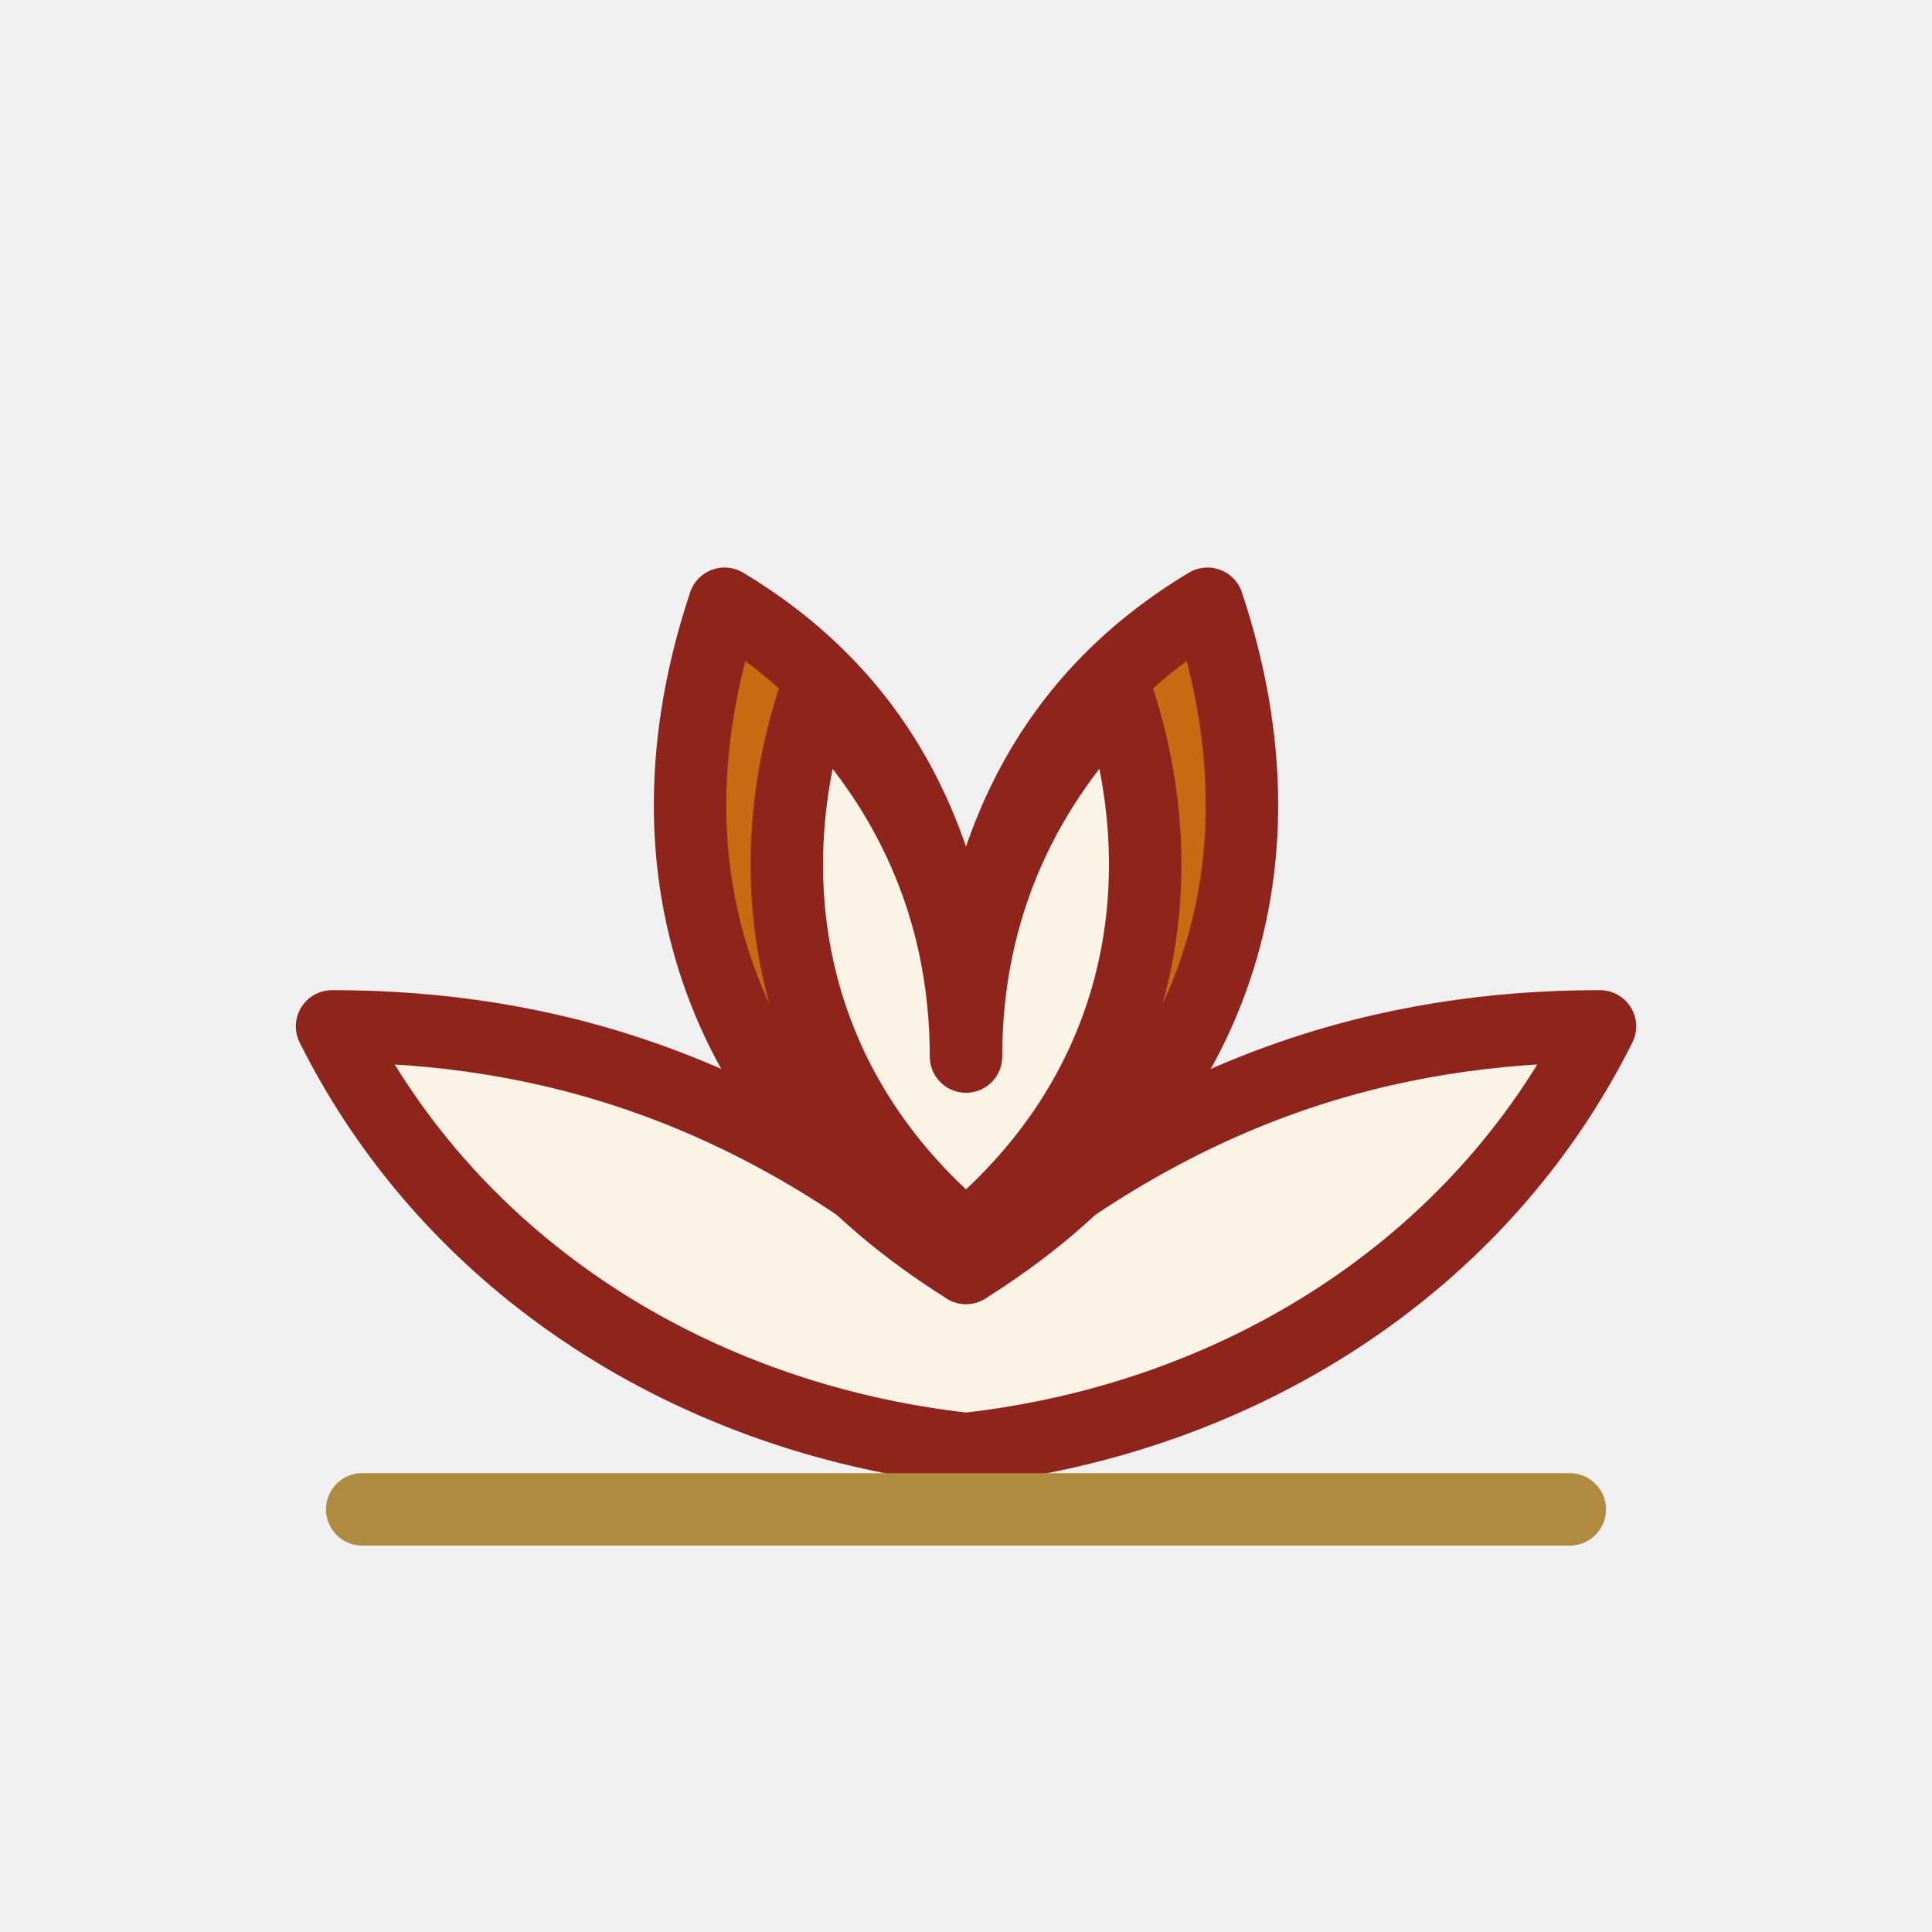
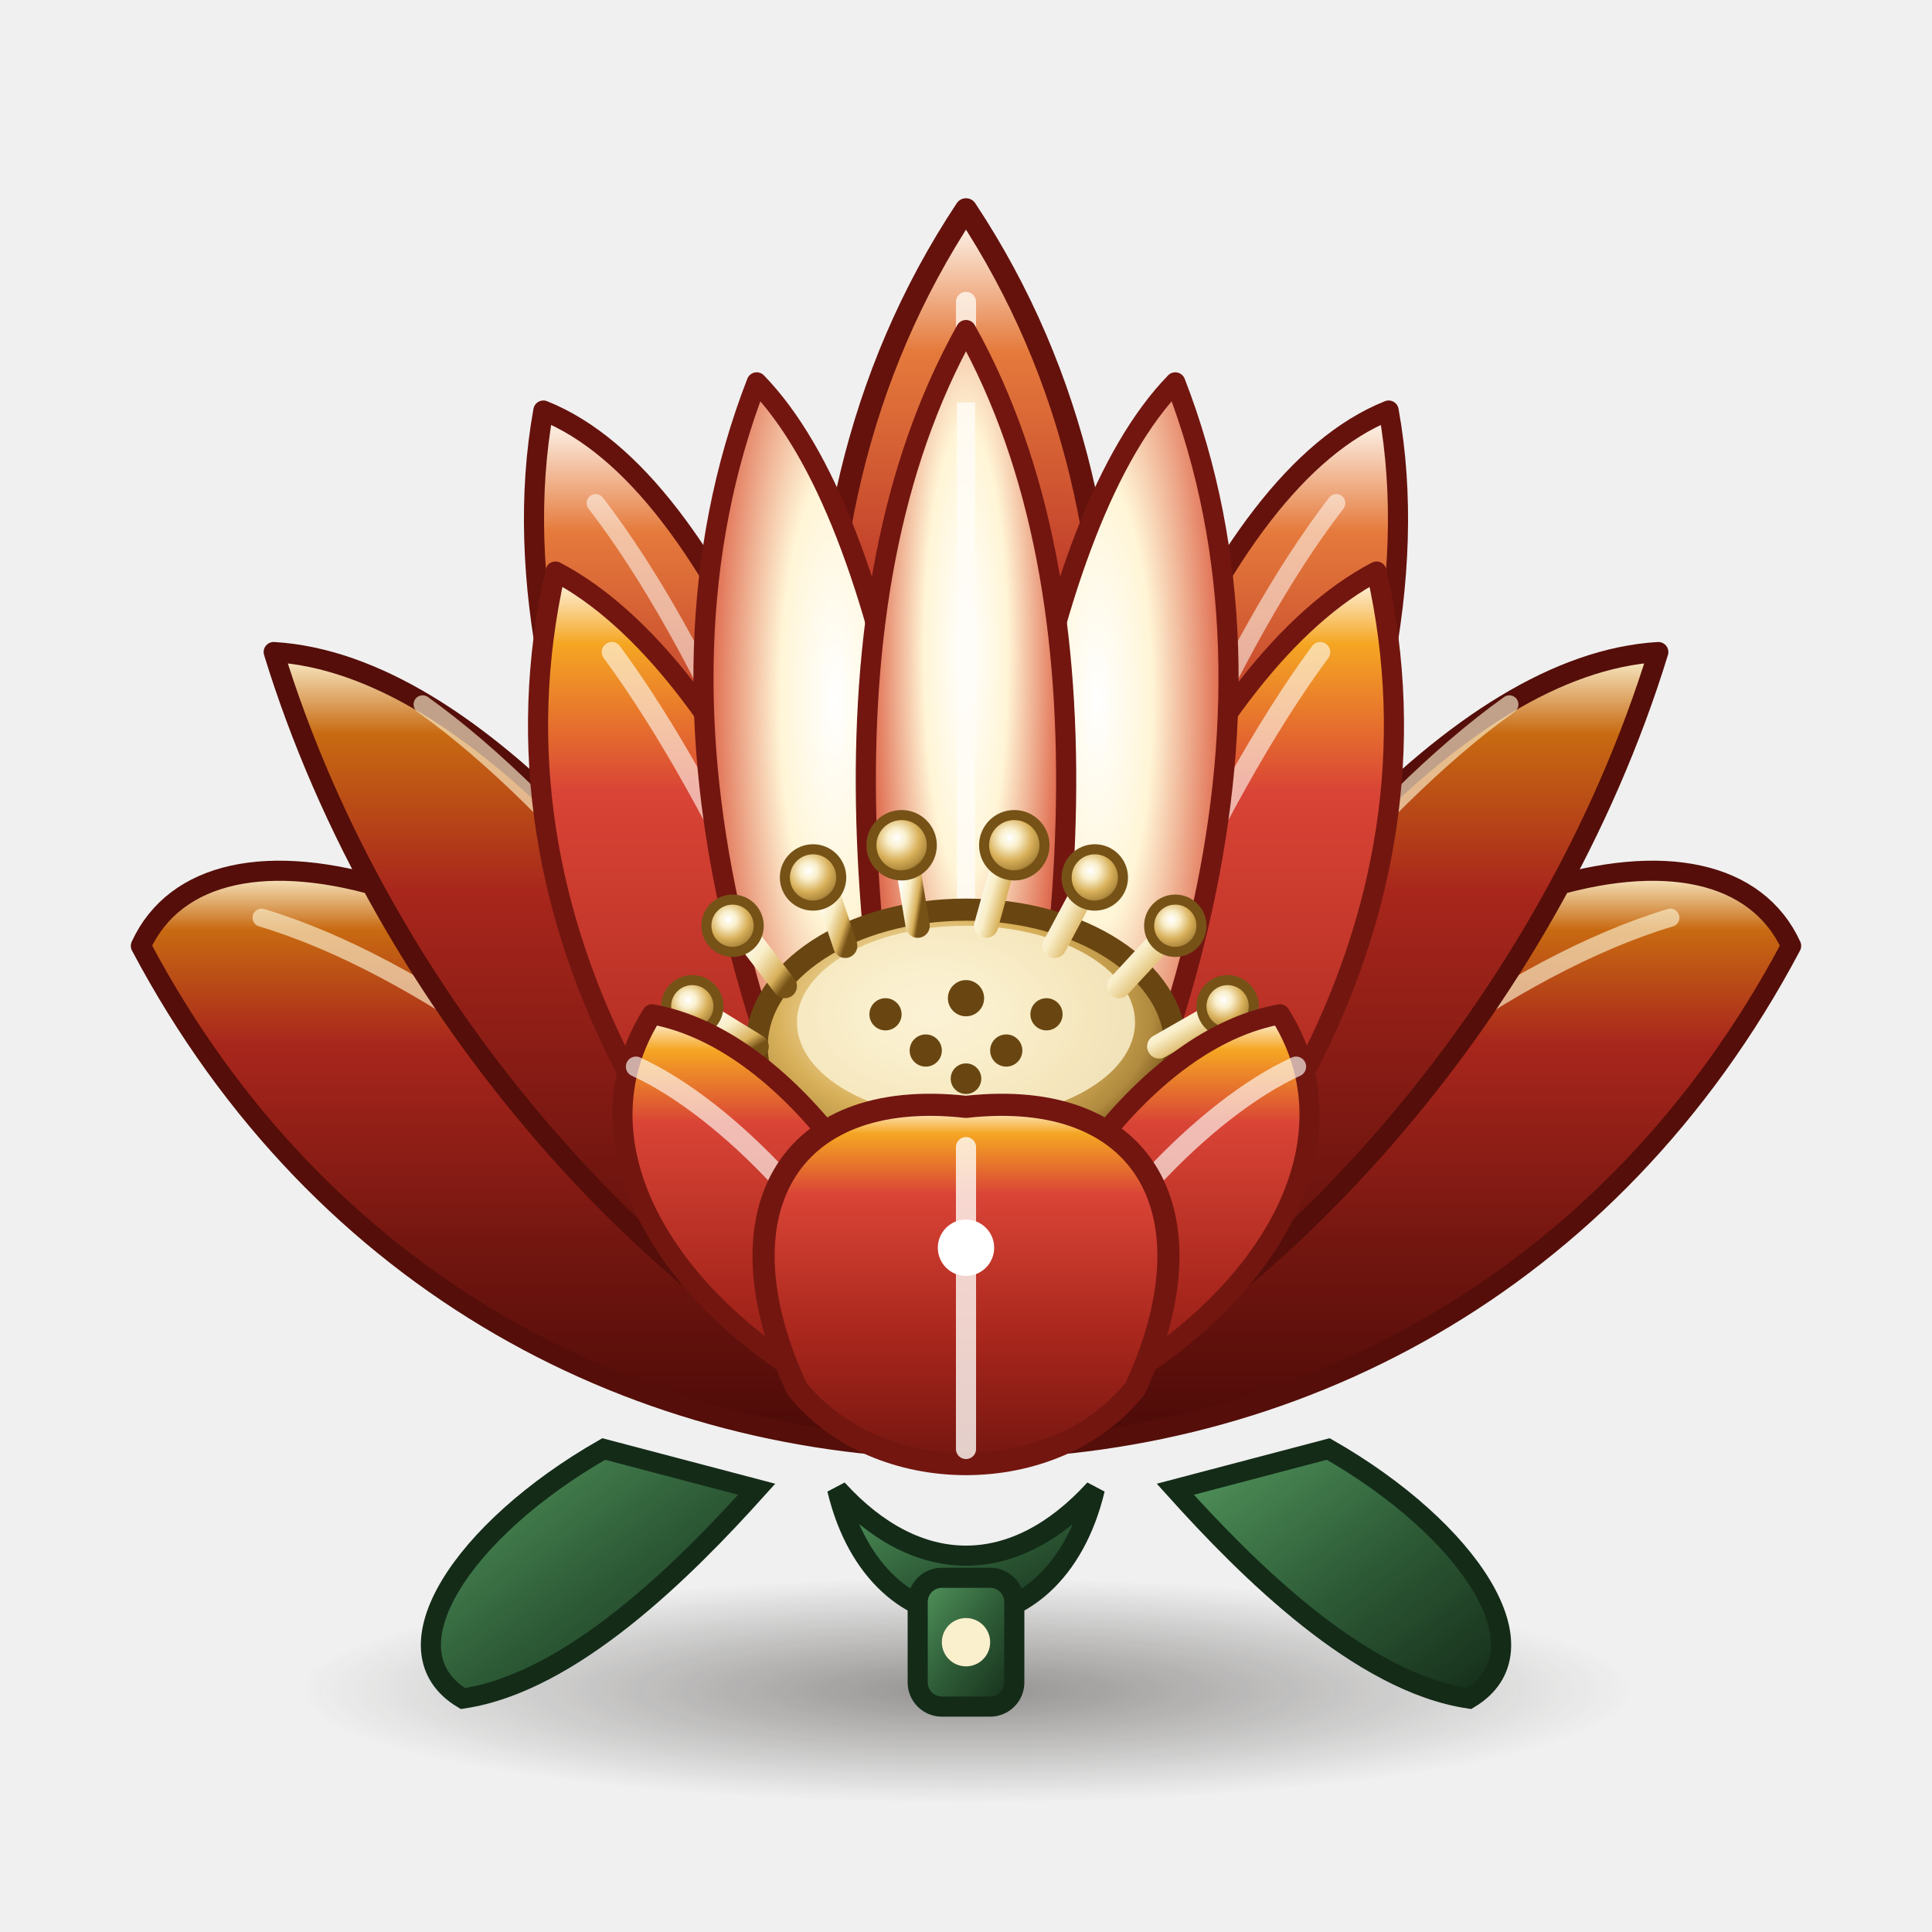
- <svg xmlns="http://www.w3.org/2000/svg" viewBox="0 0 64 64" role="img" aria-labelledby="title desc">
-   <g fill="none" stroke="#8F241C" stroke-width="2.4" stroke-linecap="round" stroke-linejoin="round">
-     <path d="M32 48C23 47 15 42 11 34C18 34 25 36 32 42C39 36 46 34 53 34C49 42 41 47 32 48Z" fill="#FBF4E6" />
-     <path d="M32 42C24 37 21 29 24 20C29 23 32 28 32 36C32 28 35 23 40 20C43 29 40 37 32 42Z" fill="#C86A12" />
-     <path d="M32 41C26 36 25 29 27 23C30 26 32 30 32 35C32 30 34 26 37 23C39 29 38 36 32 41Z" fill="#FBF4E6" />
-     <path d="M12 50H52" stroke="#B08A3E" />
+ <svg xmlns="http://www.w3.org/2000/svg" viewBox="0 0 48 48" width="48" height="48" fill="none" xml:space="preserve">
+   <defs>
+     <linearGradient id="ltPetalBack" x1="0%" y1="100%" x2="0%" y2="0%">
+       <stop offset="0%" stop-color="#4A0A07" />
+       <stop offset="35%" stop-color="#731610" />
+       <stop offset="70%" stop-color="#A8261C" />
+       <stop offset="90%" stop-color="#C86A12" />
+       <stop offset="100%" stop-color="#FAF0CE" />
+     </linearGradient>
+     <linearGradient id="ltPetalMid" x1="0%" y1="100%" x2="0%" y2="0%">
+       <stop offset="0%" stop-color="#65120D" />
+       <stop offset="30%" stop-color="#8F241C" />
+       <stop offset="65%" stop-color="#BA3327" />
+       <stop offset="88%" stop-color="#E57A3C" />
+       <stop offset="100%" stop-color="#FFFDF7" />
+     </linearGradient>
+     <linearGradient id="ltPetalFore" x1="0%" y1="100%" x2="0%" y2="0%">
+       <stop offset="0%" stop-color="#731610" />
+       <stop offset="35%" stop-color="#A8261C" />
+       <stop offset="75%" stop-color="#D94436" />
+       <stop offset="92%" stop-color="#F5A623" />
+       <stop offset="100%" stop-color="#FFFDF7" />
+     </linearGradient>
+     <radialGradient id="ltPetalInner" cx="50%" cy="30%" r="70%">
+       <stop offset="0%" stop-color="#FFFFFF" />
+       <stop offset="30%" stop-color="#FFF5D6" />
+       <stop offset="65%" stop-color="#E27558" />
+       <stop offset="85%" stop-color="#BA3327" />
+       <stop offset="100%" stop-color="#65120D" />
+     </radialGradient>
+     <radialGradient id="ltTorusGold" cx="42%" cy="38%" r="62%">
+       <stop offset="0%" stop-color="#FFFFFF" />
+       <stop offset="25%" stop-color="#FAF0CE" />
+       <stop offset="60%" stop-color="#D9B15B" />
+       <stop offset="85%" stop-color="#B08A3E" />
+       <stop offset="100%" stop-color="#694611" />
+     </radialGradient>
+     <linearGradient id="ltAntherGold" x1="0%" y1="0%" x2="100%" y2="100%">
+       <stop offset="0%" stop-color="#FFFDF7" />
+       <stop offset="40%" stop-color="#F9EEC8" />
+       <stop offset="80%" stop-color="#D9B15B" />
+       <stop offset="100%" stop-color="#765217" />
+     </linearGradient>
+     <linearGradient id="ltSepal" x1="0%" y1="0%" x2="100%" y2="100%">
+       <stop offset="0%" stop-color="#559960" />
+       <stop offset="50%" stop-color="#2F5E38" />
+       <stop offset="100%" stop-color="#142B18" />
+     </linearGradient>
+     <radialGradient id="ltShadow" cx="50%" cy="50%" r="50%">
+       <stop offset="0%" stop-color="#24201D" stop-opacity="0.45" />
+       <stop offset="65%" stop-color="#24201D" stop-opacity="0.16" />
+       <stop offset="100%" stop-color="#24201D" stop-opacity="0" />
+     </radialGradient>
+   </defs>
+   <ellipse cx="24" cy="42" rx="16.5" ry="2.8" fill="url(#ltShadow)" />
+   <path d="M 24,36 C 16,36 8,32 3.5,23.5 C 5.2,19.8 12.8,21.5 20.2,29.5 Z" fill="url(#ltPetalBack)" stroke="#550E09" stroke-width="0.5" stroke-linejoin="round" />
+   <path d="M 6.5,22.8 C 10.5,24 15,27.5 18.5,31" stroke="#FAF0CE" stroke-width="0.45" stroke-linecap="round" fill="none" opacity="0.65" />
+   <path d="M 24,36 C 32,36 40,32 44.5,23.5 C 42.8,19.8 35.2,21.5 27.8,29.5 Z" fill="url(#ltPetalBack)" stroke="#550E09" stroke-width="0.5" stroke-linejoin="round" />
+   <path d="M 41.5,22.8 C 37.5,24 33,27.5 29.5,31" stroke="#FAF0CE" stroke-width="0.45" stroke-linecap="round" fill="none" opacity="0.65" />
+   <path d="M 24,36 C 16.5,33 9.5,25 6.8,16.2 C 11.8,16.5 17.2,23 22,31 Z" fill="url(#ltPetalBack)" stroke="#550E09" stroke-width="0.5" stroke-linejoin="round" />
+   <path d="M 10.5,17.5 C 14,20 18,25 20.5,29.5" stroke="#FAF0CE" stroke-width="0.45" stroke-linecap="round" fill="none" opacity="0.65" />
+   <path d="M 24,36 C 31.5,33 38.5,25 41.2,16.2 C 36.2,16.5 30.8,23 26,31 Z" fill="url(#ltPetalBack)" stroke="#550E09" stroke-width="0.5" stroke-linejoin="round" />
+   <path d="M 37.5,17.5 C 34,20 30,25 27.5,29.5" stroke="#FAF0CE" stroke-width="0.45" stroke-linecap="round" fill="none" opacity="0.65" />
+   <path d="M 24,35 C 18,29 12,18.5 13.5,10.2 C 18,12 21.2,21 23.5,31 Z" fill="url(#ltPetalMid)" stroke="#65120D" stroke-width="0.5" stroke-linejoin="round" />
+   <path d="M 14.8,12.5 C 17.5,16 20,22 21.8,27.5" stroke="#FFFDF7" stroke-width="0.45" stroke-linecap="round" fill="none" opacity="0.55" />
+   <path d="M 24,35 C 30,29 36,18.5 34.5,10.2 C 30,12 26.8,21 24.5,31 Z" fill="url(#ltPetalMid)" stroke="#65120D" stroke-width="0.5" stroke-linejoin="round" />
+   <path d="M 33.2,12.5 C 30.5,16 28,22 26.2,27.5" stroke="#FFFDF7" stroke-width="0.45" stroke-linecap="round" fill="none" opacity="0.55" />
+   <path d="M 24,34 C 20.2,24 18.5,13.5 24,5.2 C 29.5,13.5 27.8,24 24,34 Z" fill="url(#ltPetalMid)" stroke="#65120D" stroke-width="0.55" stroke-linejoin="round" />
+   <path d="M 24,7.5 L 24,29" stroke="#FFFDF7" stroke-width="0.5" stroke-linecap="round" opacity="0.75" />
+   <path d="M 22.8,11 C 21.5,17 22,23 23,28" stroke="#BA3327" stroke-width="0.4" fill="none" opacity="0.5" />
+   <path d="M 25.2,11 C 26.5,17 26,23 25,28" stroke="#BA3327" stroke-width="0.4" fill="none" opacity="0.5" />
+   <path d="M 24,36 C 17,31 11.8,23 13.8,14.2 C 18.2,16.5 22,25 24,35 Z" fill="url(#ltPetalFore)" stroke="#731610" stroke-width="0.5" stroke-linejoin="round" />
+   <path d="M 15.2,16.2 C 18,20 20.5,26 22.2,30.5" stroke="#FFFDF7" stroke-width="0.5" stroke-linecap="round" fill="none" opacity="0.6" />
+   <path d="M 24,36 C 31,31 36.2,23 34.2,14.2 C 29.8,16.5 26,25 24,35 Z" fill="url(#ltPetalFore)" stroke="#731610" stroke-width="0.5" stroke-linejoin="round" />
+   <path d="M 32.8,16.2 C 30,20 27.5,26 25.8,30.5" stroke="#FFFDF7" stroke-width="0.5" stroke-linecap="round" fill="none" opacity="0.6" />
+   <path d="M 24,36 C 18.8,28 15.5,18 18.8,9.5 C 22.2,13 23.8,23 24,35 Z" fill="url(#ltPetalInner)" stroke="#731610" stroke-width="0.5" stroke-linejoin="round" />
+   <path d="M 24,36 C 29.2,28 32.5,18 29.2,9.5 C 25.8,13 24.2,23 24,35 Z" fill="url(#ltPetalInner)" stroke="#731610" stroke-width="0.5" stroke-linejoin="round" />
+   <path d="M 24,35 C 21.2,25 20.2,15 24,8.2 C 27.8,15 26.8,25 24,35 Z" fill="url(#ltPetalInner)" stroke="#731610" stroke-width="0.5" stroke-linejoin="round" />
+   <line x1="24" y1="10" x2="24" y2="28" stroke="#FFFDF7" stroke-width="0.45" opacity="0.8" />
+   <ellipse cx="24" cy="26" rx="5.2" ry="3.4" fill="url(#ltTorusGold)" stroke="#694611" stroke-width="0.55" />
+   <ellipse cx="24" cy="25.4" rx="4.2" ry="2.4" fill="#FAF0CE" opacity="0.85" />
+   <g fill="#694611">
+     <circle cx="24" cy="24.8" r="0.45" />
+     <circle cx="22" cy="25.2" r="0.4" />
+     <circle cx="26" cy="25.2" r="0.4" />
+     <circle cx="23" cy="26.1" r="0.4" />
+     <circle cx="25" cy="26.1" r="0.4" />
+     <circle cx="24" cy="26.8" r="0.38" />
  </g>
+   <g stroke="url(#ltAntherGold)" stroke-width="0.6" stroke-linecap="round" fill="none">
+     <line x1="18.8" y1="26" x2="17.5" y2="25.2" />
+     <line x1="19.5" y1="24.5" x2="18.5" y2="23.2" />
+     <line x1="21" y1="23.5" x2="20.5" y2="22" />
+     <line x1="22.8" y1="23" x2="22.5" y2="21.2" />
+     <line x1="24.5" y1="23" x2="25" y2="21.2" />
+     <line x1="26.2" y1="23.5" x2="27" y2="22" />
+     <line x1="27.8" y1="24.5" x2="29" y2="23.2" />
+     <line x1="28.8" y1="26" x2="30.2" y2="25.2" />
+   </g>
+   <g fill="url(#ltTorusGold)" stroke="#765217" stroke-width="0.25">
+     <circle cx="17.2" cy="25" r="0.65" />
+     <circle cx="18.2" cy="23" r="0.65" />
+     <circle cx="20.2" cy="21.8" r="0.7" />
+     <circle cx="22.4" cy="21" r="0.75" />
+     <circle cx="25.2" cy="21" r="0.75" />
+     <circle cx="27.2" cy="21.8" r="0.7" />
+     <circle cx="29.2" cy="23" r="0.65" />
+     <circle cx="30.5" cy="25" r="0.65" />
+   </g>
+   <path d="M 24,36 C 17.5,34 13.8,29 16.2,25.2 C 19.5,25.8 22.5,30 24,34.8 Z" fill="url(#ltPetalFore)" stroke="#731610" stroke-width="0.5" stroke-linejoin="round" />
+   <path d="M 15.8,26.5 C 18,27.5 21,30.5 22.5,34" stroke="#FFFDF7" stroke-width="0.5" stroke-linecap="round" fill="none" opacity="0.65" />
+   <path d="M 24,36 C 30.5,34 34.2,29 31.8,25.2 C 28.5,25.8 25.5,30 24,34.8 Z" fill="url(#ltPetalFore)" stroke="#731610" stroke-width="0.5" stroke-linejoin="round" />
+   <path d="M 32.2,26.5 C 30,27.5 27,30.5 25.5,34" stroke="#FFFDF7" stroke-width="0.5" stroke-linecap="round" fill="none" opacity="0.65" />
+   <path d="M 19.8,34.5 C 17.8,30.2 19.5,27 24,27.5 C 28.5,27 30.2,30.2 28.2,34.5 C 26.2,37 21.8,37 19.8,34.5 Z" fill="url(#ltPetalFore)" stroke="#731610" stroke-width="0.55" stroke-linejoin="round" />
+   <path d="M 24,28.5 L 24,36" stroke="#FFFDF7" stroke-width="0.5" stroke-linecap="round" opacity="0.8" />
+   <circle cx="24" cy="31" r="0.7" fill="#FFFFFF" />
+   <path d="M 15,36 C 11.5,38 9.5,41 11.5,42.2 C 14.2,41.8 17,39 18.8,37 Z" fill="url(#ltSepal)" stroke="#142B18" stroke-width="0.5" />
+   <path d="M 33,36 C 36.5,38 38.5,41 36.5,42.2 C 33.8,41.8 31,39 29.2,37 Z" fill="url(#ltSepal)" stroke="#142B18" stroke-width="0.5" />
+   <path d="M 20.8,37 C 21.8,41.2 26.2,41.2 27.2,37 C 25.2,39.2 22.8,39.2 20.8,37 Z" fill="url(#ltSepal)" stroke="#142B18" stroke-width="0.5" />
+   <rect x="22.8" y="39.2" width="2.4" height="3.2" rx="0.6" fill="url(#ltSepal)" stroke="#142B18" stroke-width="0.5" />
+   <circle cx="24" cy="40.8" r="0.6" fill="#FAF0CE" />
</svg>
